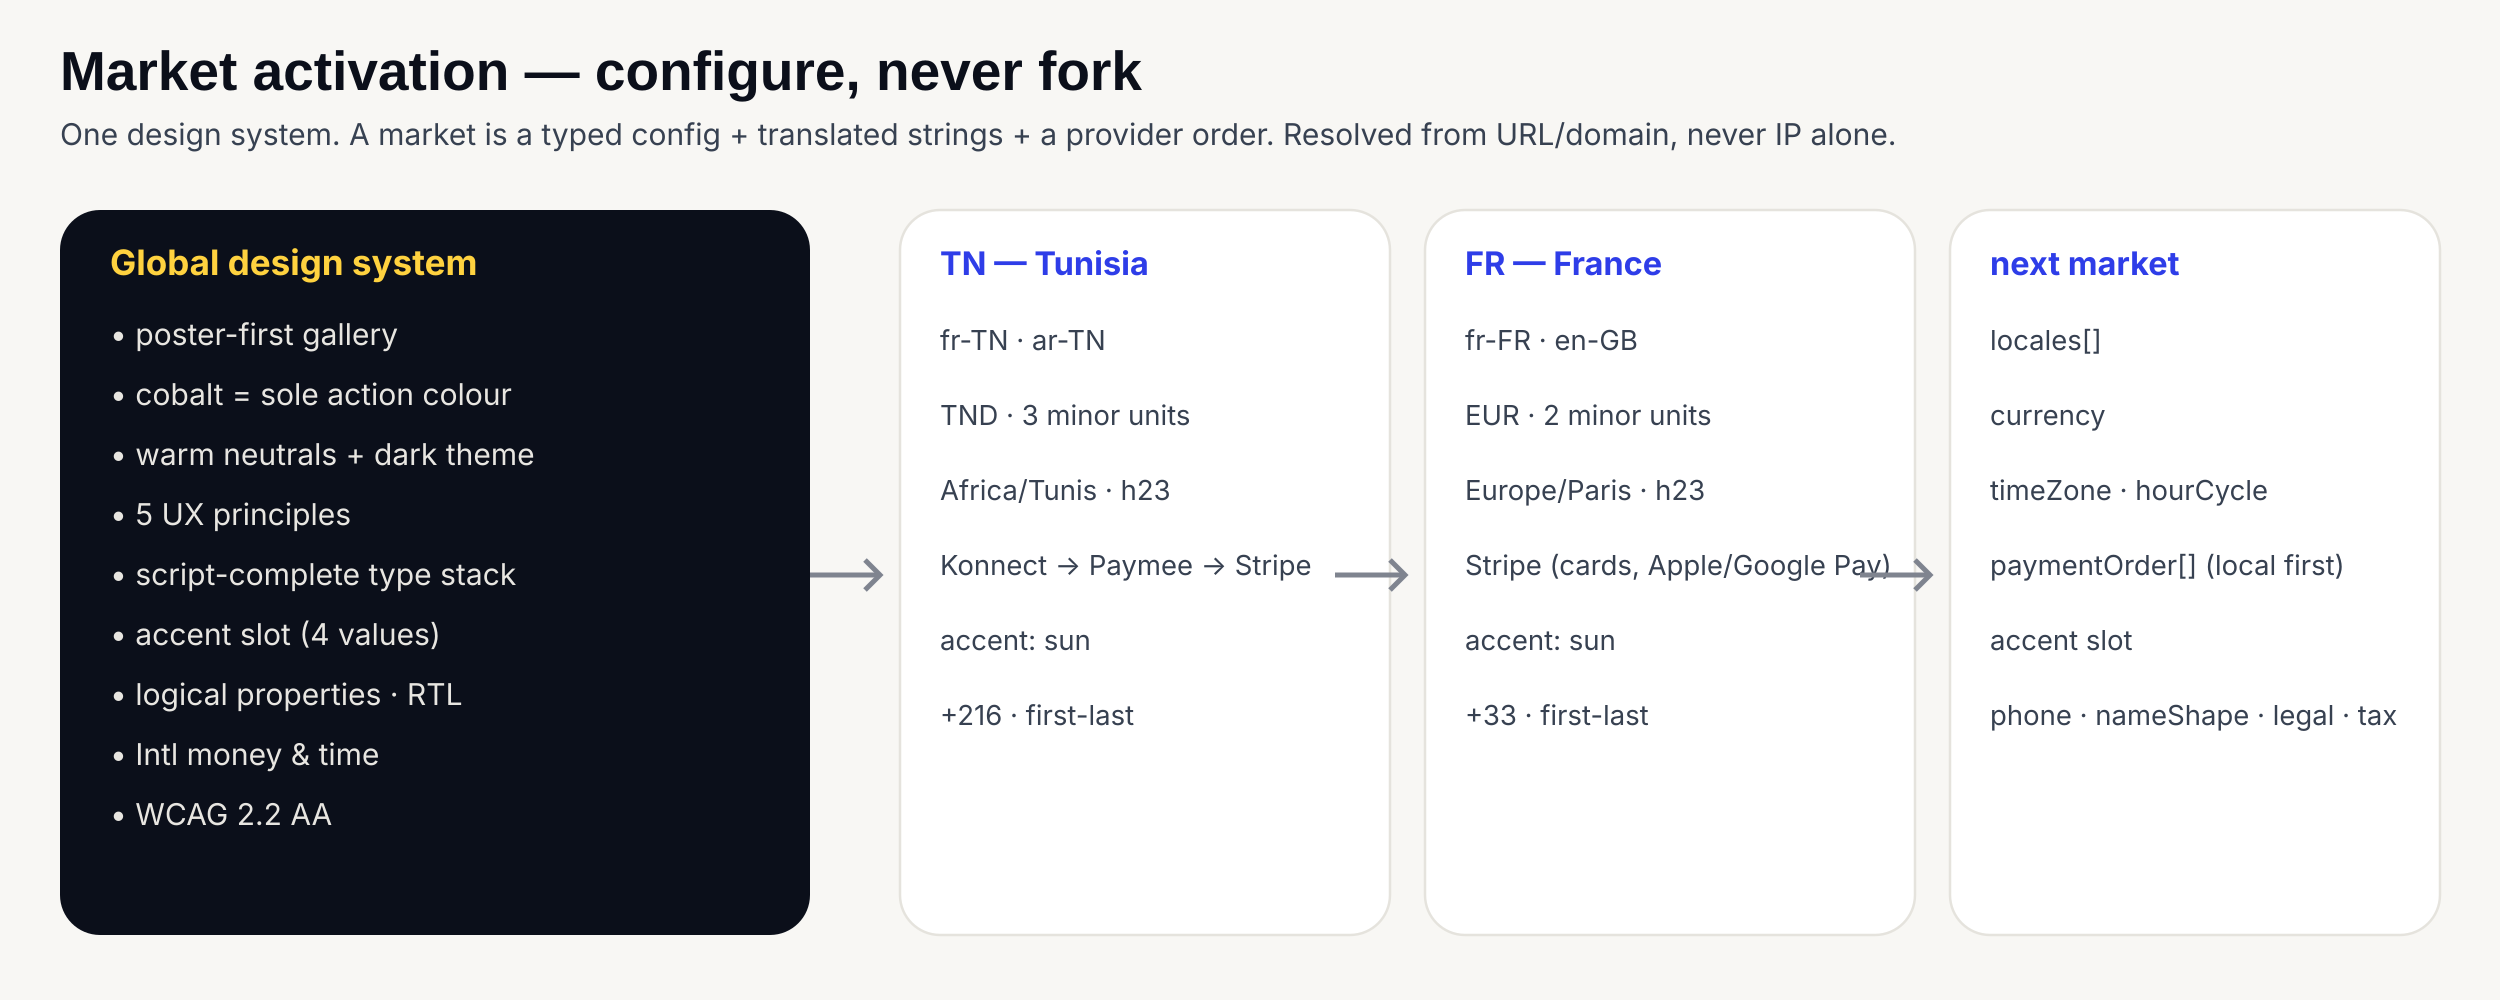
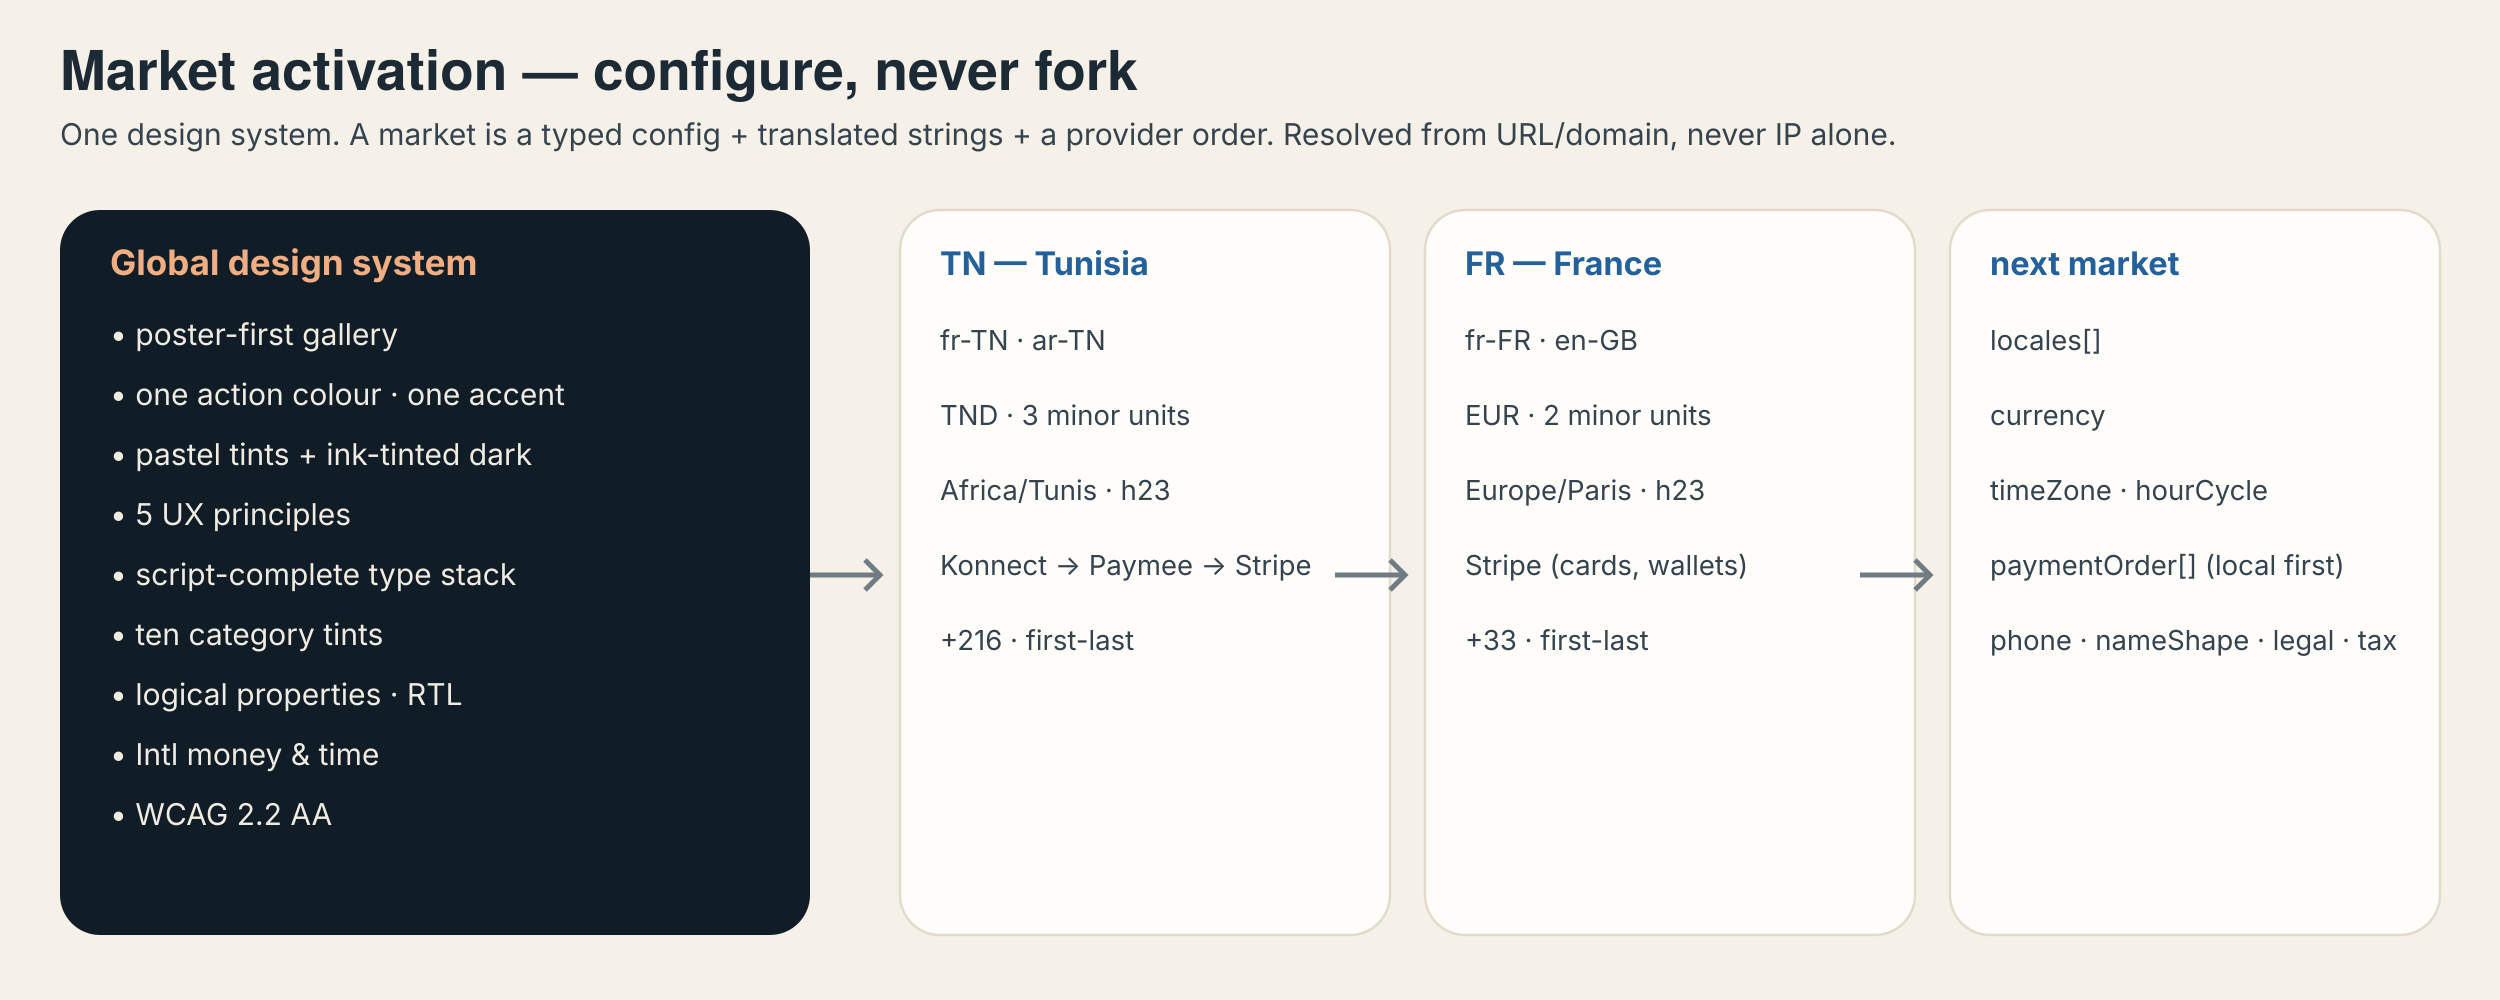
- <svg xmlns="http://www.w3.org/2000/svg" width="1000" height="400" viewBox="0 0 1000 400" font-family="Inter, 'Helvetica Neue', Arial, system-ui, sans-serif">
-   <rect width="1000" height="400" fill="#F8F7F4" />
-   <text x="24" y="36" font-size="22" font-weight="700" fill="#0B0F1A" text-anchor="start" font-family="Archivo, 'Helvetica Neue', Arial, system-ui, sans-serif">Market activation — configure, never fork</text>
-   <text x="24" y="58" font-size="12" font-weight="400" fill="#374151" text-anchor="start">One design system. A market is a typed config + translated strings + a provider order. Resolved from URL/domain, never IP alone.</text>
-   <rect x="24" y="84" width="300" height="290" rx="16" fill="#0B0F1A" />
-   <text x="44" y="110" font-size="14" font-weight="700" fill="#FFD23F" text-anchor="start">Global design system</text>
-   <text x="44" y="138" font-size="12" font-weight="400" fill="#E8E6E1" text-anchor="start">• poster-first gallery</text>
-   <text x="44" y="162" font-size="12" font-weight="400" fill="#E8E6E1" text-anchor="start">• cobalt = sole action colour</text>
-   <text x="44" y="186" font-size="12" font-weight="400" fill="#E8E6E1" text-anchor="start">• warm neutrals + dark theme</text>
-   <text x="44" y="210" font-size="12" font-weight="400" fill="#E8E6E1" text-anchor="start">• 5 UX principles</text>
-   <text x="44" y="234" font-size="12" font-weight="400" fill="#E8E6E1" text-anchor="start">• script-complete type stack</text>
-   <text x="44" y="258" font-size="12" font-weight="400" fill="#E8E6E1" text-anchor="start">• accent slot (4 values)</text>
-   <text x="44" y="282" font-size="12" font-weight="400" fill="#E8E6E1" text-anchor="start">• logical properties · RTL</text>
-   <text x="44" y="306" font-size="12" font-weight="400" fill="#E8E6E1" text-anchor="start">• Intl money &amp; time</text>
-   <text x="44" y="330" font-size="12" font-weight="400" fill="#E8E6E1" text-anchor="start">• WCAG 2.2 AA</text>
-   <rect x="360" y="84" width="196" height="290" rx="16" fill="#FFFFFF" stroke="#E5E3DD" />
-   <text x="376" y="110" font-size="13" font-weight="700" fill="#2E3DE8" text-anchor="start">TN — Tunisia</text>
-   <text x="376" y="140" font-size="11" font-weight="400" fill="#374151" text-anchor="start">fr-TN · ar-TN</text>
-   <text x="376" y="170" font-size="11" font-weight="400" fill="#374151" text-anchor="start">TND · 3 minor units</text>
-   <text x="376" y="200" font-size="11" font-weight="400" fill="#374151" text-anchor="start">Africa/Tunis · h23</text>
-   <text x="376" y="230" font-size="11" font-weight="400" fill="#374151" text-anchor="start">Konnect → Paymee → Stripe</text>
-   <text x="376" y="260" font-size="11" font-weight="400" fill="#374151" text-anchor="start">accent: sun</text>
-   <text x="376" y="290" font-size="11" font-weight="400" fill="#374151" text-anchor="start">+216 · first-last</text>
-   <path d="M324 230 h28" stroke="#7F848F" stroke-width="2" />
-   <path d="M346 224 l6 6 l-6 6" stroke="#7F848F" stroke-width="2" fill="none" />
-   <rect x="570" y="84" width="196" height="290" rx="16" fill="#FFFFFF" stroke="#E5E3DD" />
-   <text x="586" y="110" font-size="13" font-weight="700" fill="#2E3DE8" text-anchor="start">FR — France</text>
-   <text x="586" y="140" font-size="11" font-weight="400" fill="#374151" text-anchor="start">fr-FR · en-GB</text>
-   <text x="586" y="170" font-size="11" font-weight="400" fill="#374151" text-anchor="start">EUR · 2 minor units</text>
-   <text x="586" y="200" font-size="11" font-weight="400" fill="#374151" text-anchor="start">Europe/Paris · h23</text>
-   <text x="586" y="230" font-size="11" font-weight="400" fill="#374151" text-anchor="start">Stripe (cards, Apple/Google Pay)</text>
-   <text x="586" y="260" font-size="11" font-weight="400" fill="#374151" text-anchor="start">accent: sun</text>
-   <text x="586" y="290" font-size="11" font-weight="400" fill="#374151" text-anchor="start">+33 · first-last</text>
-   <path d="M534 230 h28" stroke="#7F848F" stroke-width="2" />
-   <path d="M556 224 l6 6 l-6 6" stroke="#7F848F" stroke-width="2" fill="none" />
-   <rect x="780" y="84" width="196" height="290" rx="16" fill="#FFFFFF" stroke="#E5E3DD" />
-   <text x="796" y="110" font-size="13" font-weight="700" fill="#2E3DE8" text-anchor="start">next market</text>
-   <text x="796" y="140" font-size="11" font-weight="400" fill="#374151" text-anchor="start">locales[]</text>
-   <text x="796" y="170" font-size="11" font-weight="400" fill="#374151" text-anchor="start">currency</text>
-   <text x="796" y="200" font-size="11" font-weight="400" fill="#374151" text-anchor="start">timeZone · hourCycle</text>
-   <text x="796" y="230" font-size="11" font-weight="400" fill="#374151" text-anchor="start">paymentOrder[] (local first)</text>
-   <text x="796" y="260" font-size="11" font-weight="400" fill="#374151" text-anchor="start">accent slot</text>
-   <text x="796" y="290" font-size="11" font-weight="400" fill="#374151" text-anchor="start">phone · nameShape · legal · tax</text>
-   <path d="M744 230 h28" stroke="#7F848F" stroke-width="2" />
-   <path d="M766 224 l6 6 l-6 6" stroke="#7F848F" stroke-width="2" fill="none" />
+ <svg xmlns="http://www.w3.org/2000/svg" width="1000" height="400" viewBox="0 0 1000 400" font-family="'Manrope (Google Fonts, variable wght 200–800; Latin, Latin-ext, Cyrillic, Cyrillic-ext, Greek, Vietnamese). UI/body 400–500, labels 600, font-variant-numeric: tabular-nums on every price, countdown and order reference.', Inter, 'Helvetica Neue', Arial, system-ui, sans-serif">
+   <rect width="1000" height="400" fill="#F6F1E8" />
+   <text x="24" y="36" font-size="22" font-weight="700" fill="#1B2A35" text-anchor="start" font-family="'Fraunces (Google Fonts, variable: wght 100–900, opsz 9–144, SOFT 0–100, WONK 0–1; Latin, Latin-ext, Vietnamese). Titles at wght 600–700, opsz auto, SOFT 70 and WONK 1 above 32px; event titles on cards wght 600, opsz 18, SOFT 30.', Georgia, 'Helvetica Neue', system-ui, sans-serif">Market activation — configure, never fork</text>
+   <text x="24" y="58" font-size="12" font-weight="400" fill="#34434E" text-anchor="start">One design system. A market is a typed config + translated strings + a provider order. Resolved from URL/domain, never IP alone.</text>
+   <rect x="24" y="84" width="300" height="290" rx="16" fill="#101C26" />
+   <text x="44" y="110" font-size="14" font-weight="700" fill="#F0AE82" text-anchor="start">Global design system</text>
+   <text x="44" y="138" font-size="12" font-weight="400" fill="#F1ECE2" text-anchor="start">• poster-first gallery</text>
+   <text x="44" y="162" font-size="12" font-weight="400" fill="#F1ECE2" text-anchor="start">• one action colour · one accent</text>
+   <text x="44" y="186" font-size="12" font-weight="400" fill="#F1ECE2" text-anchor="start">• pastel tints + ink-tinted dark</text>
+   <text x="44" y="210" font-size="12" font-weight="400" fill="#F1ECE2" text-anchor="start">• 5 UX principles</text>
+   <text x="44" y="234" font-size="12" font-weight="400" fill="#F1ECE2" text-anchor="start">• script-complete type stack</text>
+   <text x="44" y="258" font-size="12" font-weight="400" fill="#F1ECE2" text-anchor="start">• ten category tints</text>
+   <text x="44" y="282" font-size="12" font-weight="400" fill="#F1ECE2" text-anchor="start">• logical properties · RTL</text>
+   <text x="44" y="306" font-size="12" font-weight="400" fill="#F1ECE2" text-anchor="start">• Intl money &amp; time</text>
+   <text x="44" y="330" font-size="12" font-weight="400" fill="#F1ECE2" text-anchor="start">• WCAG 2.2 AA</text>
+   <rect x="360" y="84" width="196" height="290" rx="16" fill="#FFFDF9" stroke="#E2DACB" />
+   <text x="376" y="110" font-size="13" font-weight="700" fill="#24619A" text-anchor="start">TN — Tunisia</text>
+   <text x="376" y="140" font-size="11" font-weight="400" fill="#34434E" text-anchor="start">fr-TN · ar-TN</text>
+   <text x="376" y="170" font-size="11" font-weight="400" fill="#34434E" text-anchor="start">TND · 3 minor units</text>
+   <text x="376" y="200" font-size="11" font-weight="400" fill="#34434E" text-anchor="start">Africa/Tunis · h23</text>
+   <text x="376" y="230" font-size="11" font-weight="400" fill="#34434E" text-anchor="start">Konnect → Paymee → Stripe</text>
+   <text x="376" y="260" font-size="11" font-weight="400" fill="#34434E" text-anchor="start">+216 · first-last</text>
+   <path d="M324 230 h28" stroke="#707C84" stroke-width="2" />
+   <path d="M346 224 l6 6 l-6 6" stroke="#707C84" stroke-width="2" fill="none" />
+   <rect x="570" y="84" width="196" height="290" rx="16" fill="#FFFDF9" stroke="#E2DACB" />
+   <text x="586" y="110" font-size="13" font-weight="700" fill="#24619A" text-anchor="start">FR — France</text>
+   <text x="586" y="140" font-size="11" font-weight="400" fill="#34434E" text-anchor="start">fr-FR · en-GB</text>
+   <text x="586" y="170" font-size="11" font-weight="400" fill="#34434E" text-anchor="start">EUR · 2 minor units</text>
+   <text x="586" y="200" font-size="11" font-weight="400" fill="#34434E" text-anchor="start">Europe/Paris · h23</text>
+   <text x="586" y="230" font-size="11" font-weight="400" fill="#34434E" text-anchor="start">Stripe (cards, wallets)</text>
+   <text x="586" y="260" font-size="11" font-weight="400" fill="#34434E" text-anchor="start">+33 · first-last</text>
+   <path d="M534 230 h28" stroke="#707C84" stroke-width="2" />
+   <path d="M556 224 l6 6 l-6 6" stroke="#707C84" stroke-width="2" fill="none" />
+   <rect x="780" y="84" width="196" height="290" rx="16" fill="#FFFDF9" stroke="#E2DACB" />
+   <text x="796" y="110" font-size="13" font-weight="700" fill="#24619A" text-anchor="start">next market</text>
+   <text x="796" y="140" font-size="11" font-weight="400" fill="#34434E" text-anchor="start">locales[]</text>
+   <text x="796" y="170" font-size="11" font-weight="400" fill="#34434E" text-anchor="start">currency</text>
+   <text x="796" y="200" font-size="11" font-weight="400" fill="#34434E" text-anchor="start">timeZone · hourCycle</text>
+   <text x="796" y="230" font-size="11" font-weight="400" fill="#34434E" text-anchor="start">paymentOrder[] (local first)</text>
+   <text x="796" y="260" font-size="11" font-weight="400" fill="#34434E" text-anchor="start">phone · nameShape · legal · tax</text>
+   <path d="M744 230 h28" stroke="#707C84" stroke-width="2" />
+   <path d="M766 224 l6 6 l-6 6" stroke="#707C84" stroke-width="2" fill="none" />
</svg>
